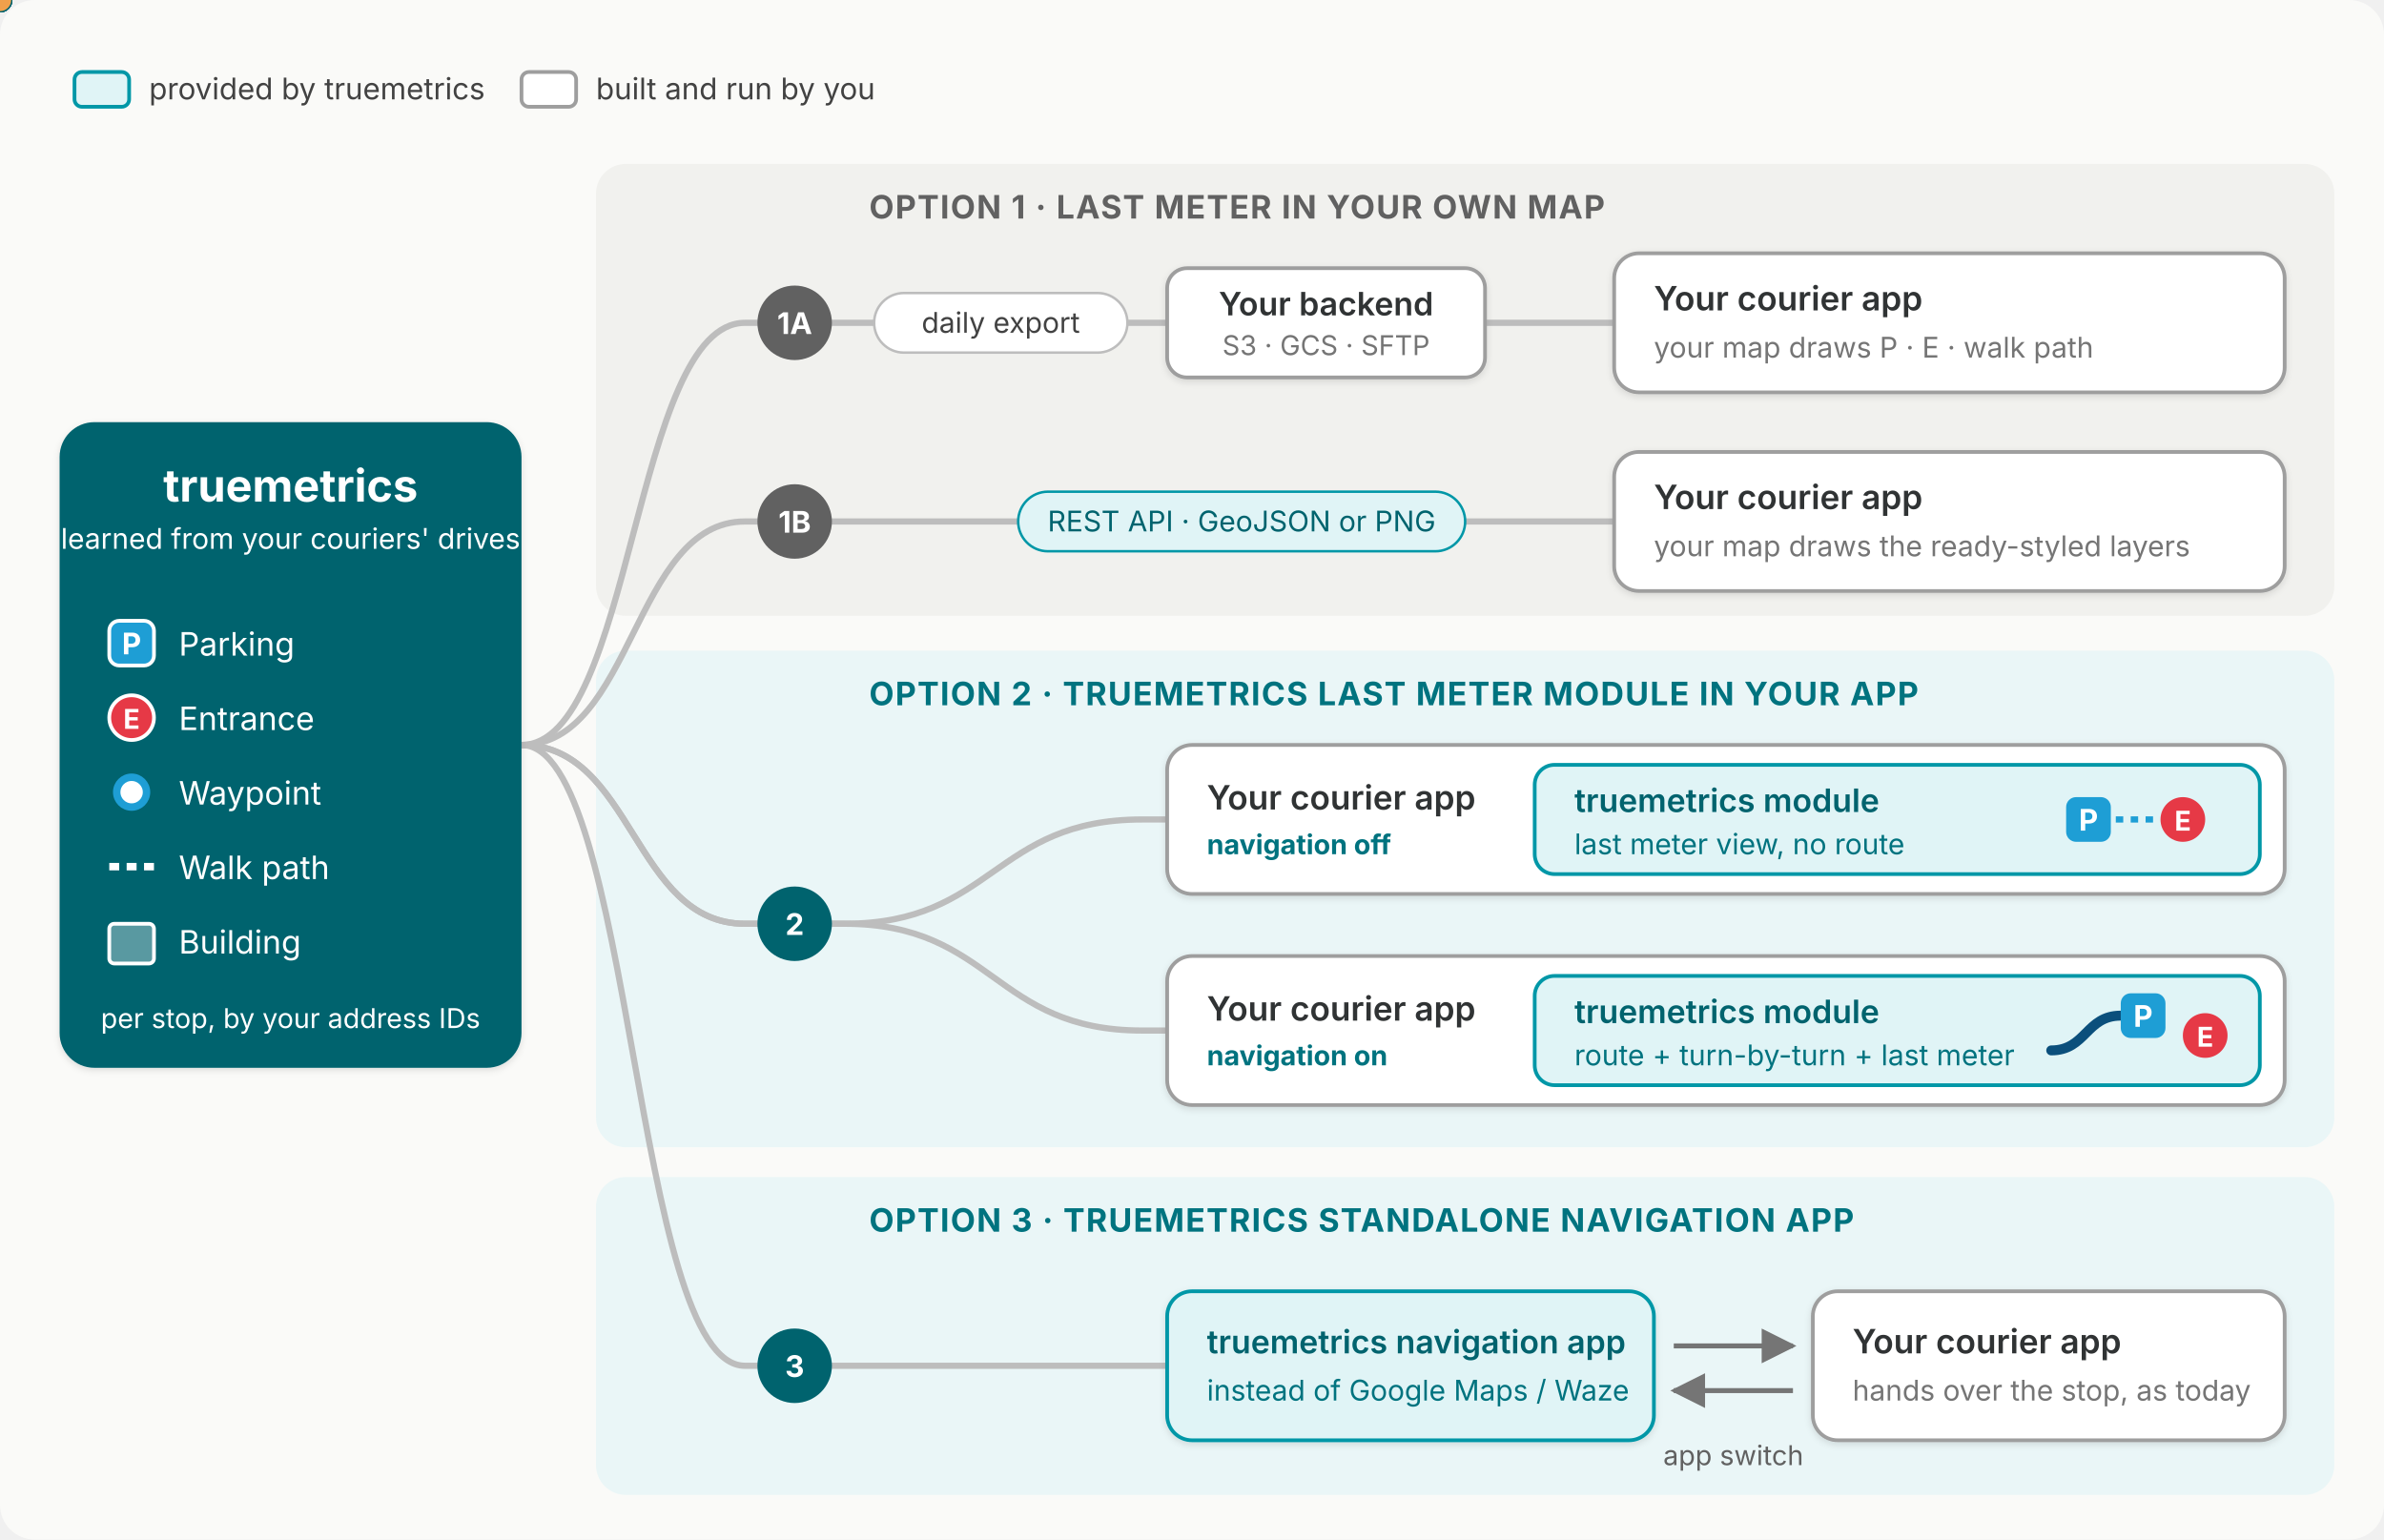
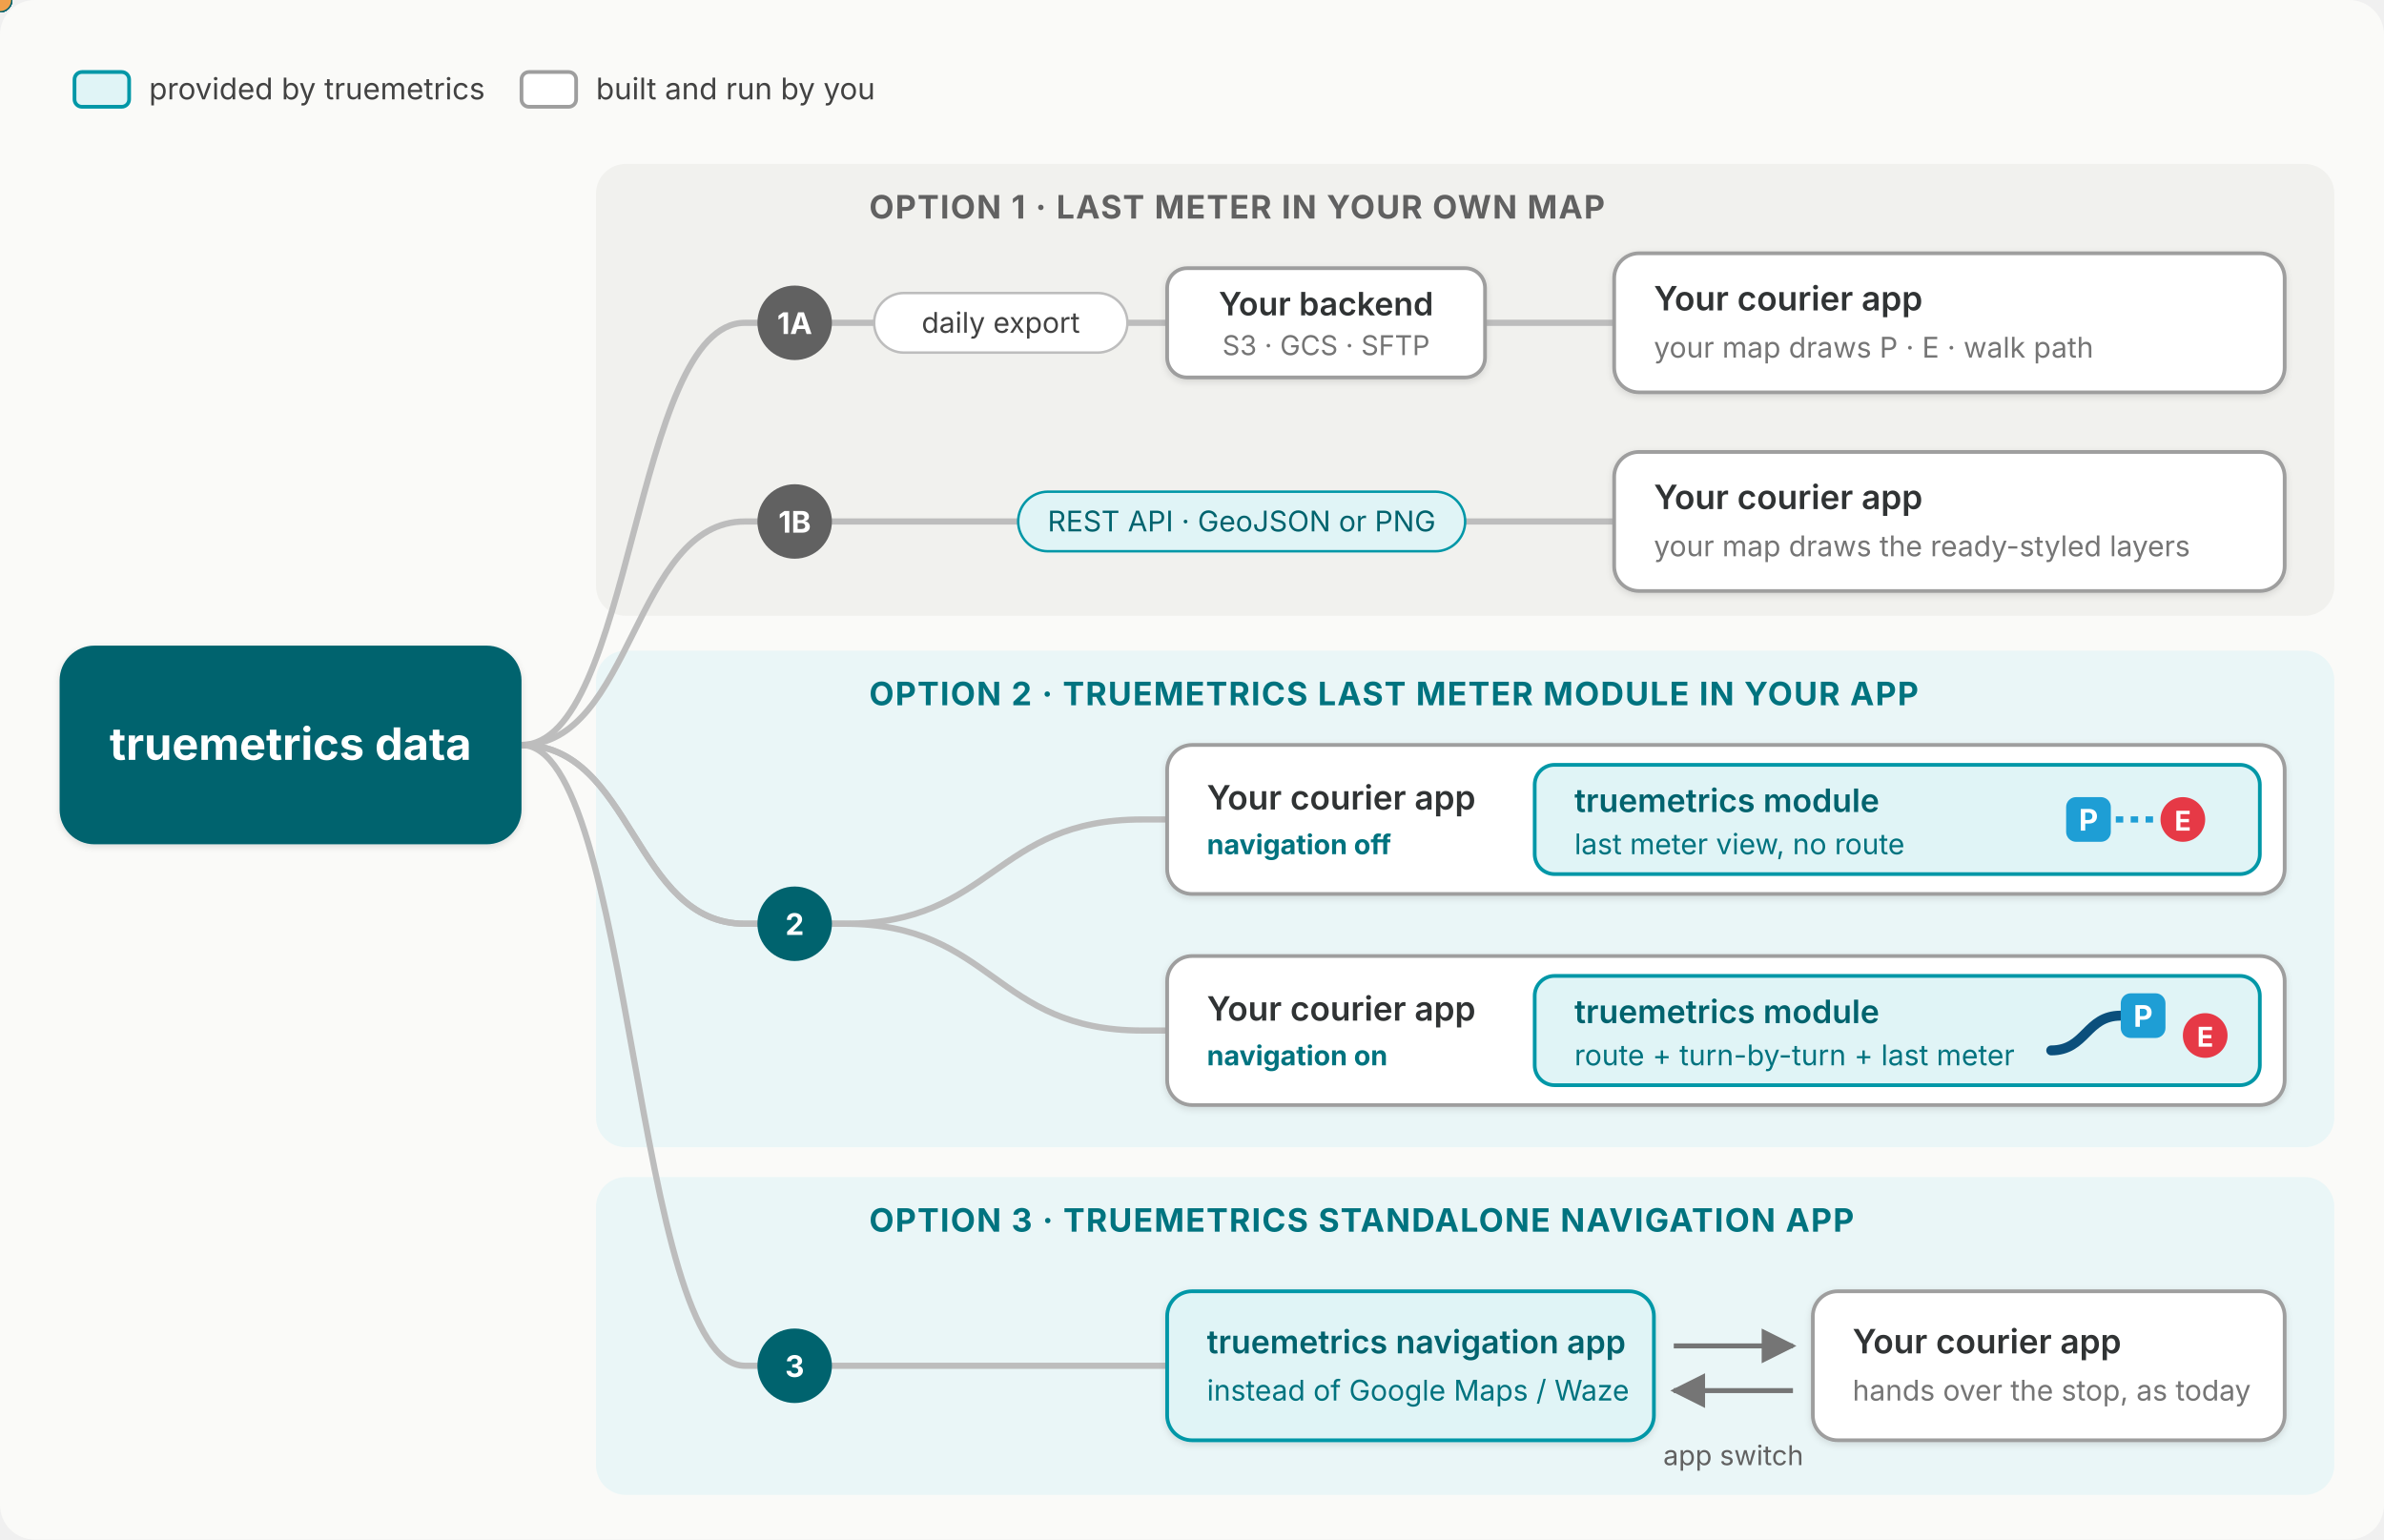
<svg xmlns="http://www.w3.org/2000/svg" viewBox="0 0 960 620" width="960" height="620" font-family="Inter, -apple-system, 'Segoe UI', Roboto, Helvetica, Arial, sans-serif">
  <defs>
    <marker id="arrow" viewBox="0 0 10 10" refX="9" refY="5" markerWidth="7" markerHeight="7" orient="auto-start-reverse">
      <path d="M0,0 L10,5 L0,10 Z" fill="#757575" />
    </marker>
    <filter id="shadow" x="-10%" y="-20%" width="120%" height="140%">
      <feDropShadow dx="0" dy="1" stdDeviation="1.5" flood-color="#000" flood-opacity="0.12" />
    </filter>
  </defs>
  <rect width="960" height="620" rx="14" fill="#FAFAF8" />
  <g font-size="12" fill="#424242" transform="translate(30,40)">
    <rect x="0" y="-11" width="22" height="14" rx="3" fill="#E0F4F6" stroke="#0097a7" stroke-width="1.5" />
    <text x="30" y="0">provided by truemetrics</text>
    <rect x="180" y="-11" width="22" height="14" rx="3" fill="#FFFFFF" stroke="#9E9E9E" stroke-width="1.5" />
    <text x="210" y="0">built and run by you</text>
  </g>
  <rect x="240" y="66" width="700" height="182" rx="12" fill="#F1F1EE" />
  <text x="350" y="88" font-size="13" font-weight="700" fill="#616161" letter-spacing="0.5">OPTION 1 · LAST METER IN YOUR OWN MAP</text>
  <rect x="240" y="262" width="700" height="200" rx="12" fill="#EAF6F7" />
  <text x="350" y="284" font-size="13" font-weight="700" fill="#00737F" letter-spacing="0.5">OPTION 2 · TRUEMETRICS LAST METER MODULE IN YOUR APP</text>
  <rect x="240" y="474" width="700" height="128" rx="12" fill="#EAF6F7" />
  <text x="350" y="496" font-size="13" font-weight="700" fill="#00737F" letter-spacing="0.5">OPTION 3 · TRUEMETRICS STANDALONE NAVIGATION APP</text>
  <g fill="none" stroke="#BDBDBD" stroke-width="2.5">
    <path id="c1a" d="M210,300 C255,300 255,130 300,130 H650" />
    <path id="c1b" d="M210,300 C255,300 255,210 300,210 H650" />
    <path id="c2a" d="M210,300 C255,300 255,372 300,372 H340 C400,372 400,330 460,330 H470" />
    <path id="c2b" d="M210,300 C255,300 255,372 300,372 H340 C400,372 400,415 460,415 H470" />
    <path id="c2c" d="M210,300 C255,300 255,550 300,550 H470" />
  </g>
  <g fill="#00636E">
    <circle r="5">
      <animateMotion dur="3.2s" repeatCount="indefinite" begin="0s">
        <mpath href="#c1a" />
      </animateMotion>
    </circle>
    <circle r="5">
      <animateMotion dur="3.2s" repeatCount="indefinite" begin="1.6s">
        <mpath href="#c1a" />
      </animateMotion>
    </circle>
    <circle r="5">
      <animateMotion dur="2.4s" repeatCount="indefinite" begin="0.4s">
        <mpath href="#c1b" />
      </animateMotion>
    </circle>
    <circle r="5">
      <animateMotion dur="2.4s" repeatCount="indefinite" begin="1.6s">
        <mpath href="#c1b" />
      </animateMotion>
    </circle>
    <circle r="5">
      <animateMotion dur="1.8s" repeatCount="indefinite" begin="0.2s">
        <mpath href="#c2a" />
      </animateMotion>
    </circle>
    <circle r="5">
      <animateMotion dur="1.8s" repeatCount="indefinite" begin="0.8s">
        <mpath href="#c2b" />
      </animateMotion>
    </circle>
    <circle r="5">
      <animateMotion dur="1.8s" repeatCount="indefinite" begin="1.3s">
        <mpath href="#c2c" />
      </animateMotion>
    </circle>
  </g>
  <g filter="url(#shadow)">
-     <rect x="24" y="170" width="186" height="260" rx="14" fill="#00636E" />
+     <rect x="24" y="260" width="186" height="80" rx="14" fill="#00636E" />
  </g>
-   <text x="117" y="202" text-anchor="middle" font-size="18" font-weight="700" fill="#FFFFFF">truemetrics</text>
-   <text x="117" y="221" text-anchor="middle" font-size="11.5" fill="#FFFFFF">learned from your couriers' drives</text>
-   <g font-size="13" fill="#FFFFFF" transform="translate(44,250)">
-     <rect x="0" y="0" width="18" height="18" rx="4" fill="#1E9ED5" stroke="#FFFFFF" stroke-width="1.5" />
-     <text x="9" y="13.5" text-anchor="middle" font-size="12" font-weight="700">P</text>
-     <text x="28" y="14">Parking</text>
-     <circle cx="9" cy="39" r="9" fill="#E63946" stroke="#FFFFFF" stroke-width="1.5" />
-     <text x="9" y="43.5" text-anchor="middle" font-size="11" font-weight="700">E</text>
-     <text x="28" y="44">Entrance</text>
-     <circle cx="9" cy="69" r="6" fill="#FFFFFF" stroke="#1E9ED5" stroke-width="3" />
-     <text x="28" y="74">Waypoint</text>
-     <path d="M0,99 H18" stroke="#FFFFFF" stroke-width="3" stroke-dasharray="4 3" />
-     <text x="28" y="104">Walk path</text>
-     <rect x="0" y="122" width="18" height="16" rx="2" fill="#FFFFFF" fill-opacity="0.35" stroke="#FFFFFF" stroke-width="1.5" />
-     <text x="28" y="134">Building</text>
-   </g>
-   <text x="117" y="414" text-anchor="middle" font-size="11" fill="#FFFFFF">per stop, by your address IDs</text>
+   <text x="117" y="306" text-anchor="middle" font-size="18" font-weight="700" fill="#FFFFFF">truemetrics data</text>
  <g font-size="12" font-weight="700" text-anchor="middle">
    <circle cx="320" cy="130" r="15" fill="#616161" />
    <text x="320" y="134.5" fill="#FFFFFF">1A</text>
    <circle cx="320" cy="210" r="15" fill="#616161" />
    <text x="320" y="214.5" fill="#FFFFFF">1B</text>
    <circle cx="320" cy="372" r="15" fill="#00636E" />
    <text x="320" y="376.5" fill="#FFFFFF">2</text>
    <circle cx="320" cy="550" r="15" fill="#00636E" />
    <text x="320" y="554.5" fill="#FFFFFF">3</text>
  </g>
  <g>
    <rect x="352" y="118" width="102" height="24" rx="12" fill="#FFFFFF" stroke="#BDBDBD" />
    <text x="403" y="134" text-anchor="middle" font-size="11.5" fill="#424242">daily export</text>
    <rect x="470" y="108" width="128" height="44" rx="8" fill="#FFFFFF" stroke="#9E9E9E" stroke-width="1.5" filter="url(#shadow)" />
    <text x="534" y="127" text-anchor="middle" font-size="13" font-weight="600" fill="#303334">Your backend</text>
    <text x="534" y="143" text-anchor="middle" font-size="11" fill="#757575">S3 · GCS · SFTP</text>
    <rect x="650" y="102" width="270" height="56" rx="10" fill="#FFFFFF" stroke="#9E9E9E" stroke-width="1.5" filter="url(#shadow)" />
    <text x="666" y="125" font-size="13.5" font-weight="600" fill="#303334">Your courier app</text>
    <text x="666" y="144" font-size="11.5" fill="#757575">your map draws P · E · walk path</text>
  </g>
  <g>
    <rect x="410" y="198" width="180" height="24" rx="12" fill="#E0F4F6" stroke="#0097a7" />
    <text x="500" y="214" text-anchor="middle" font-size="11.5" fill="#00636E">REST API · GeoJSON or PNG</text>
    <rect x="650" y="182" width="270" height="56" rx="10" fill="#FFFFFF" stroke="#9E9E9E" stroke-width="1.5" filter="url(#shadow)" />
    <text x="666" y="205" font-size="13.5" font-weight="600" fill="#303334">Your courier app</text>
    <text x="666" y="224" font-size="11.5" fill="#757575">your map draws the ready-styled layers</text>
  </g>
  <g>
    <rect x="470" y="300" width="450" height="60" rx="10" fill="#FFFFFF" stroke="#9E9E9E" stroke-width="1.5" filter="url(#shadow)" />
    <text x="486" y="326" font-size="13.5" font-weight="600" fill="#303334">Your courier app</text>
    <text x="486" y="344" font-size="11" font-weight="700" fill="#00737F">navigation off</text>
    <rect x="618" y="308" width="292" height="44" rx="8" fill="#E0F4F6" stroke="#0097a7" stroke-width="1.5" />
    <text x="634" y="327" font-size="13" font-weight="600" fill="#00636E">truemetrics module</text>
    <text x="634" y="344" font-size="11.5" fill="#00737F">last meter view, no route</text>
    <g transform="translate(860,330)">
      <rect x="-28" y="-9" width="18" height="18" rx="4" fill="#1E9ED5" />
      <text x="-19" y="4.5" text-anchor="middle" font-size="12" font-weight="700" fill="#FFFFFF">P</text>
      <path d="M-8,0 H8" stroke="#1E9ED5" stroke-width="2.5" stroke-dasharray="3 3" />
      <circle cx="19" cy="0" r="9" fill="#E63946" />
      <text x="19" y="4.5" text-anchor="middle" font-size="11" font-weight="700" fill="#FFFFFF">E</text>
    </g>
  </g>
  <g>
    <rect x="470" y="385" width="450" height="60" rx="10" fill="#FFFFFF" stroke="#9E9E9E" stroke-width="1.5" filter="url(#shadow)" />
    <text x="486" y="411" font-size="13.5" font-weight="600" fill="#303334">Your courier app</text>
    <text x="486" y="429" font-size="11" font-weight="700" fill="#00737F">navigation on</text>
    <rect x="618" y="393" width="292" height="44" rx="8" fill="#E0F4F6" stroke="#0097a7" stroke-width="1.5" />
    <text x="634" y="412" font-size="13" font-weight="600" fill="#00636E">truemetrics module</text>
    <text x="634" y="429" font-size="11.5" fill="#00737F">route + turn-by-turn + last meter</text>
    <g transform="translate(860,415)">
      <path d="M-34,8 C-20,8 -20,-6 -6,-6" fill="none" stroke="#0B4F7C" stroke-width="4" stroke-linecap="round" />
      <rect x="-6" y="-15" width="18" height="18" rx="4" fill="#1E9ED5" />
      <text x="3" y="-1.5" text-anchor="middle" font-size="12" font-weight="700" fill="#FFFFFF">P</text>
      <circle cx="28" cy="2" r="9" fill="#E63946" />
      <text x="28" y="6.5" text-anchor="middle" font-size="11" font-weight="700" fill="#FFFFFF">E</text>
    </g>
  </g>
  <g>
    <rect x="470" y="520" width="196" height="60" rx="10" fill="#E0F4F6" stroke="#0097a7" stroke-width="1.5" filter="url(#shadow)" />
    <text x="486" y="545" font-size="13" font-weight="600" fill="#00636E">truemetrics navigation app</text>
    <text x="486" y="564" font-size="11.5" fill="#00737F">instead of Google Maps / Waze</text>
    <path d="M674,542 H722" stroke="#757575" stroke-width="2" marker-end="url(#arrow)" />
    <path d="M722,560 H674" stroke="#757575" stroke-width="2" marker-end="url(#arrow)" />
    <circle r="4.5" fill="#F0A04B">
      <animate attributeName="cx" values="680;716;716;680;680" keyTimes="0;0.35;0.5;0.85;1" dur="3s" repeatCount="indefinite" />
      <animate attributeName="cy" values="542;542;560;560;542" keyTimes="0;0.35;0.5;0.85;1" dur="3s" repeatCount="indefinite" />
    </circle>
    <text x="698" y="590" text-anchor="middle" font-size="11" fill="#616161">app switch</text>
    <rect x="730" y="520" width="190" height="60" rx="10" fill="#FFFFFF" stroke="#9E9E9E" stroke-width="1.5" filter="url(#shadow)" />
    <text x="746" y="545" font-size="13.5" font-weight="600" fill="#303334">Your courier app</text>
    <text x="746" y="564" font-size="11.5" fill="#757575">hands over the stop, as today</text>
  </g>
</svg>
